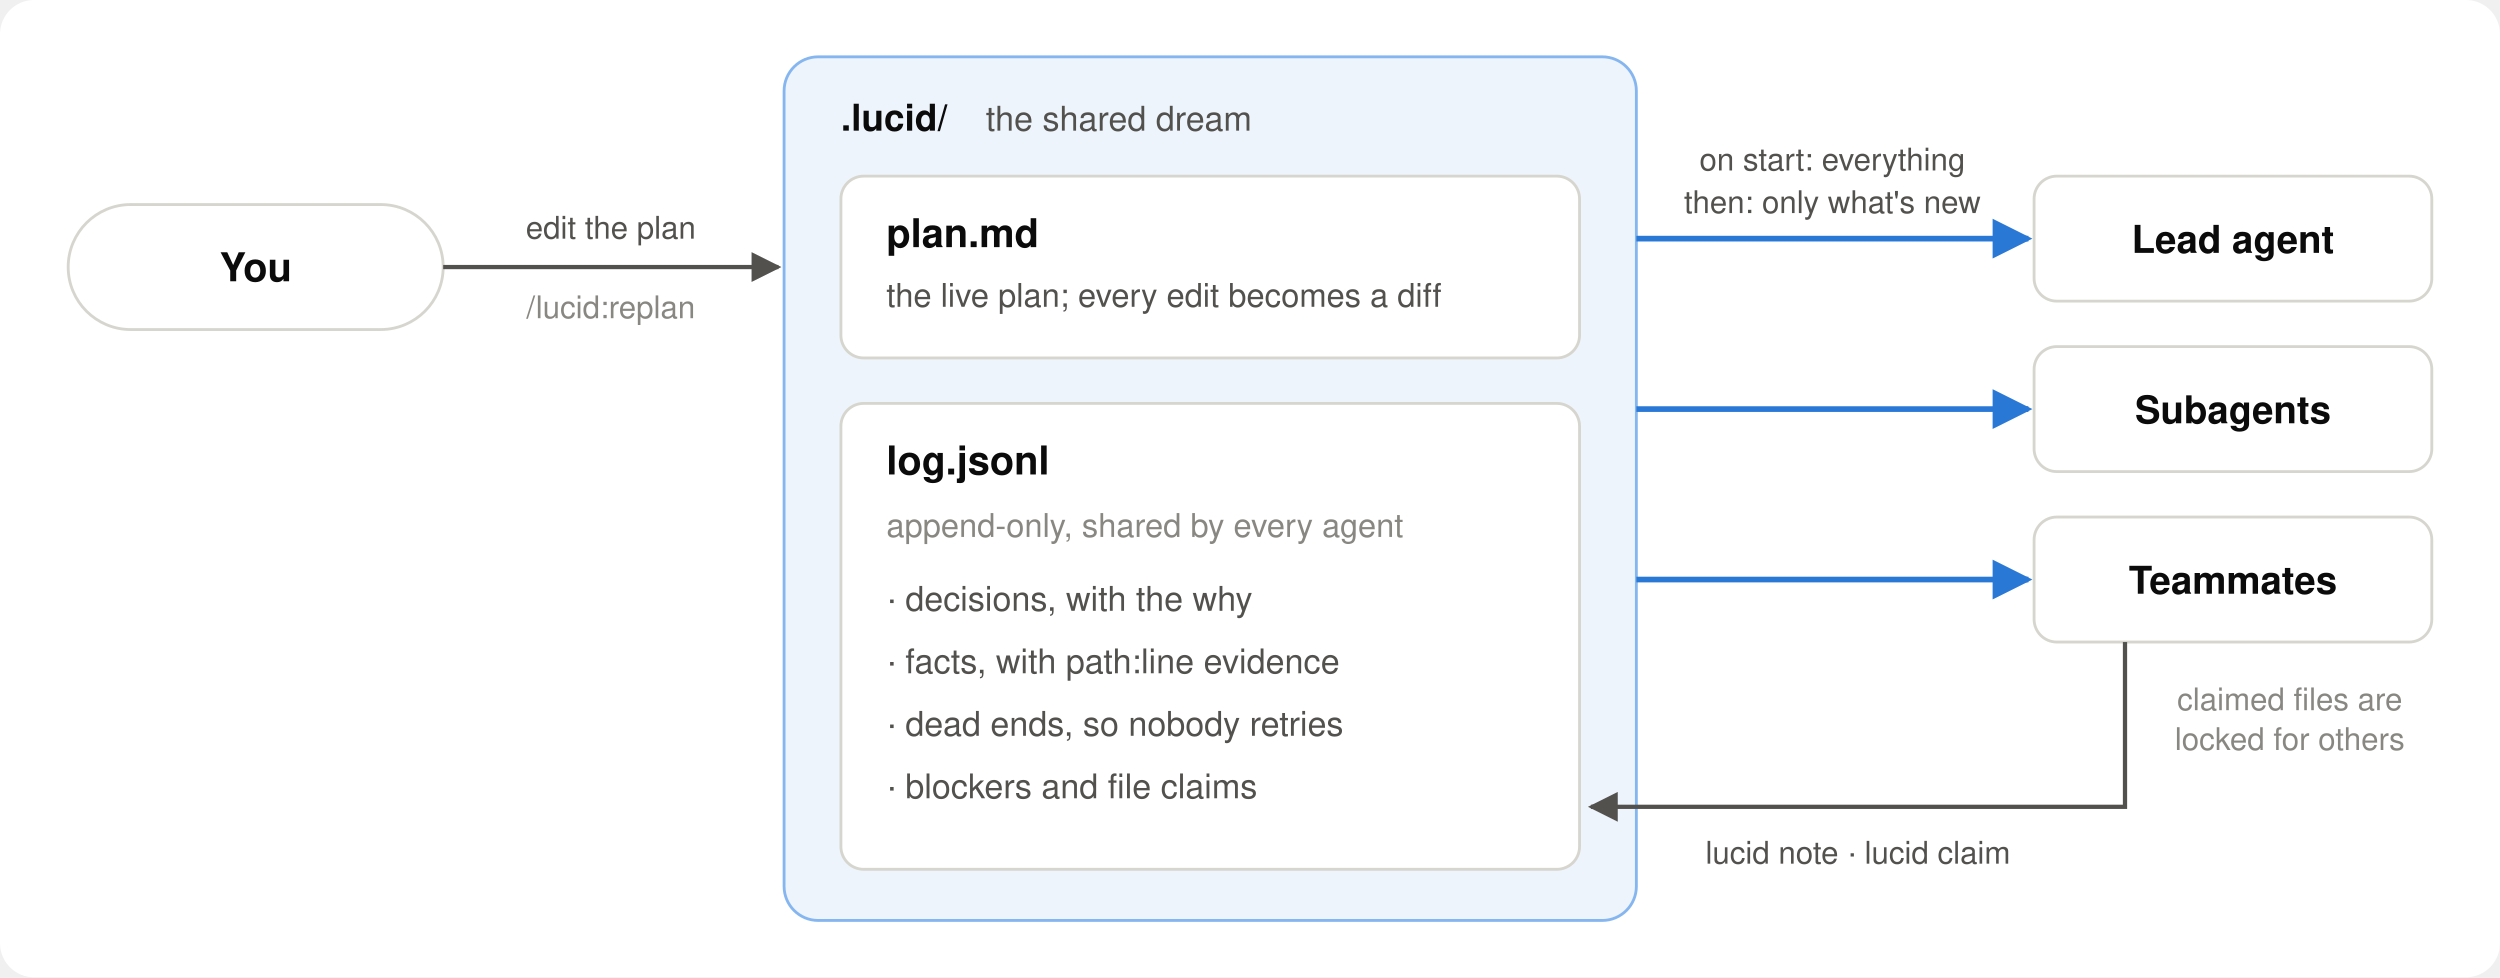
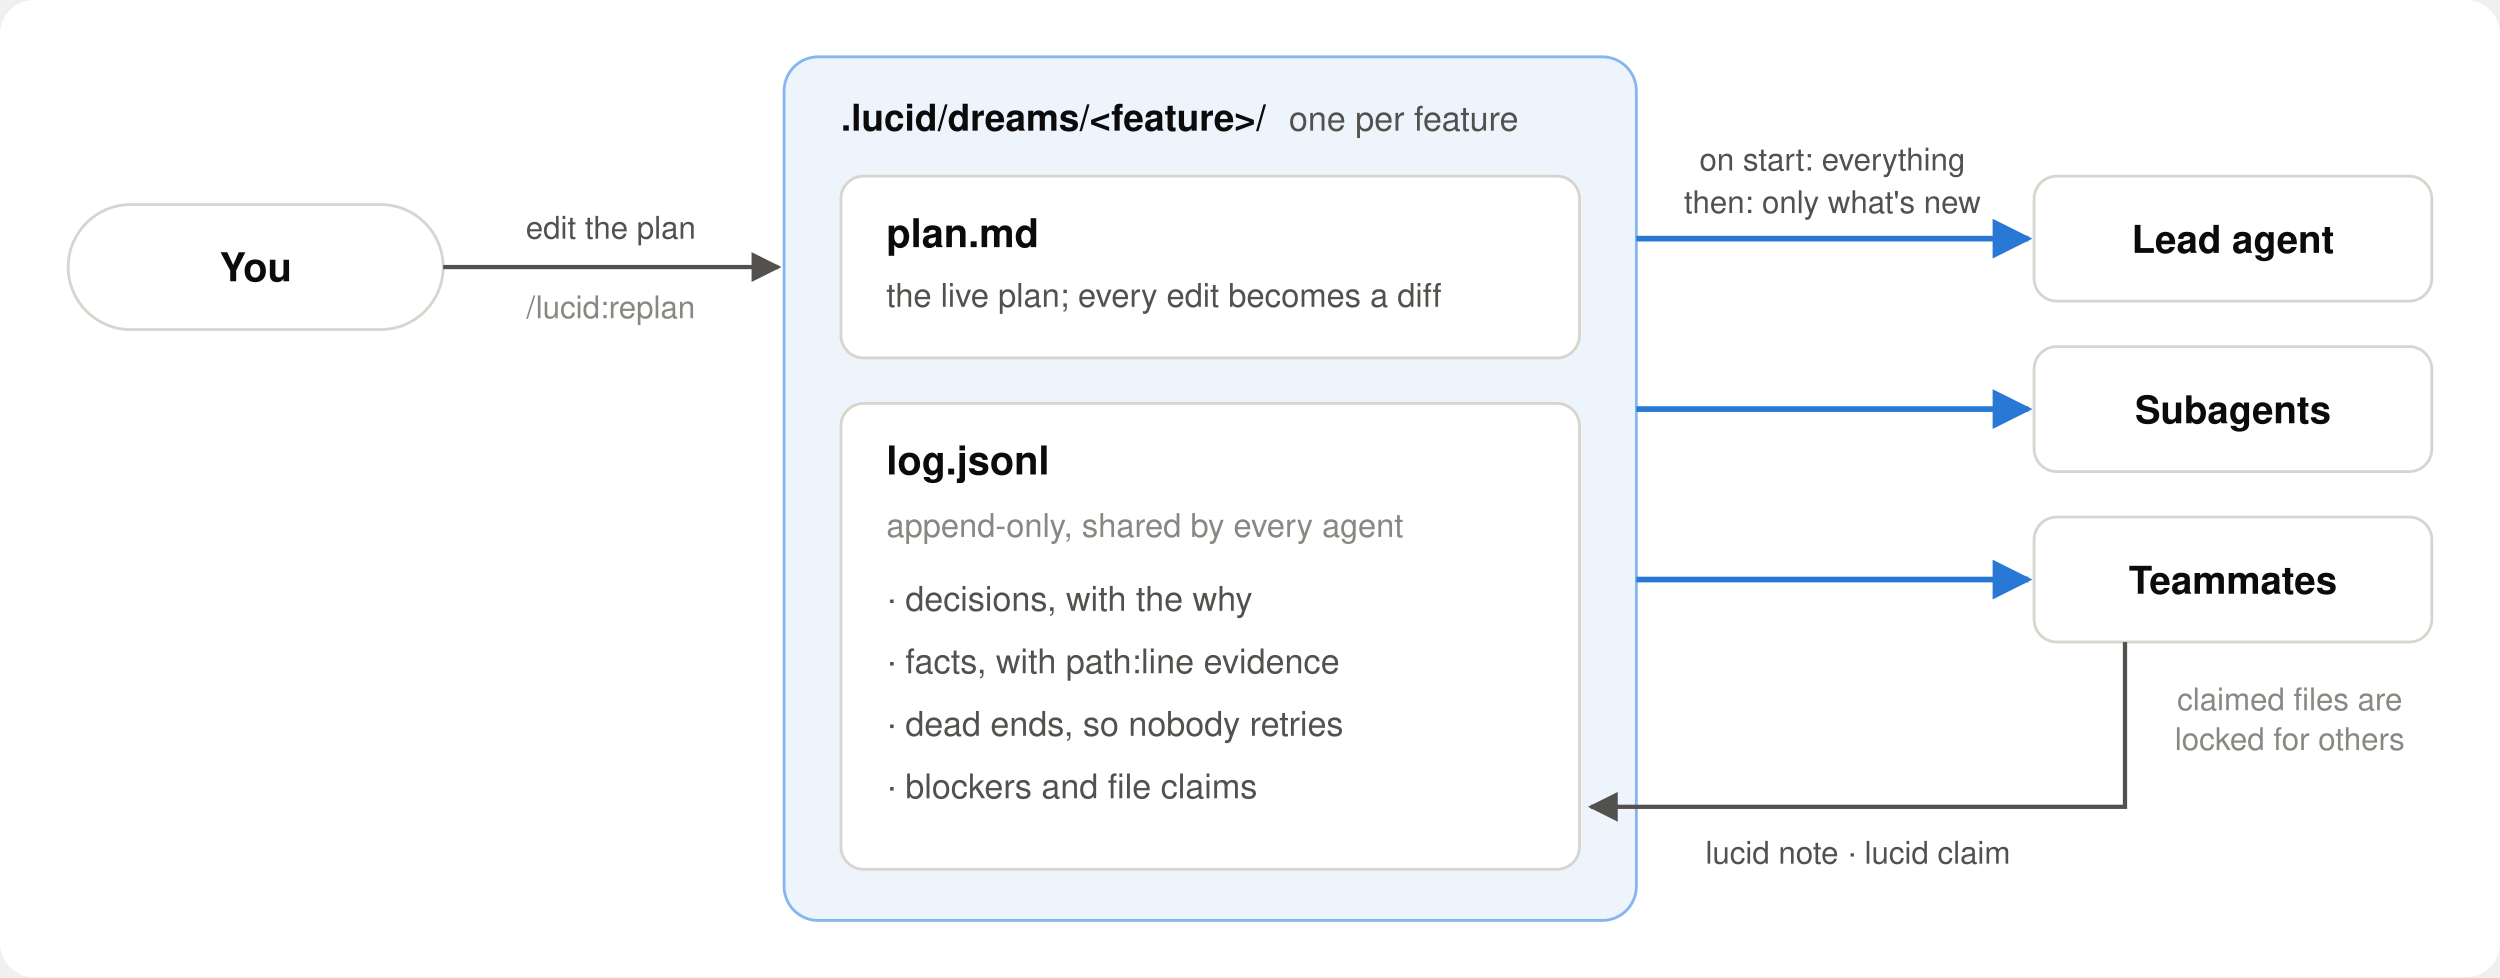
<svg xmlns="http://www.w3.org/2000/svg" width="880" height="344" viewBox="0 0 880 344" font-family="-apple-system,BlinkMacSystemFont,'Segoe UI',Helvetica,Arial,sans-serif">
  <defs>
    <marker id="a" viewBox="0 0 10 10" refX="9" refY="5" markerWidth="7" markerHeight="7" orient="auto-start-reverse">
      <path d="M0 0L10 5L0 10z" fill="#52514e" />
    </marker>
    <marker id="b" viewBox="0 0 10 10" refX="9" refY="5" markerWidth="7" markerHeight="7" orient="auto-start-reverse">
      <path d="M0 0L10 5L0 10z" fill="#2a78d6" />
    </marker>
  </defs>
  <rect width="880" height="344" rx="12" fill="#ffffff" />
  <rect x="24" y="72" width="132" height="44" rx="22" fill="#ffffff" stroke="#d6d5ce" />
  <text x="90" y="99" font-size="14" font-weight="600" fill="#0b0b0b" text-anchor="middle">You</text>
  <path d="M156 94H274" stroke="#52514e" stroke-width="1.5" fill="none" marker-end="url(#a)" />
  <text x="215" y="84" font-size="11" fill="#52514e" text-anchor="middle">edit the plan</text>
  <text x="215" y="112" font-size="11" fill="#898781" text-anchor="middle">/lucid:replan</text>
  <rect x="276" y="20" width="300" height="304" rx="12" fill="#eef4fc" stroke="#86b6ef" />
-   <text x="296" y="46" font-size="13" font-weight="600" fill="#0b0b0b">.lucid/</text>
-   <text x="347" y="46" font-size="12" fill="#52514e">the shared dream</text>
+   <text x="296" y="46" font-size="13" font-weight="600" fill="#0b0b0b">.lucid/dreams/&lt;feature&gt;/<tspan dx="8" font-size="12" font-weight="400" fill="#52514e">one per feature</tspan>
+   </text>
  <rect x="296" y="62" width="260" height="64" rx="8" fill="#ffffff" stroke="#d6d5ce" />
  <text x="312" y="87" font-size="14" font-weight="600" fill="#0b0b0b">plan.md</text>
  <text x="312" y="108" font-size="11.5" fill="#52514e">the live plan; every edit becomes a diff</text>
  <rect x="296" y="142" width="260" height="164" rx="8" fill="#ffffff" stroke="#d6d5ce" />
  <text x="312" y="167" font-size="14" font-weight="600" fill="#0b0b0b">log.jsonl</text>
  <text x="312" y="189" font-size="11.5" fill="#898781">append-only, shared by every agent</text>
  <g font-size="12" fill="#52514e">
    <text x="312" y="215">· decisions, with the why</text>
    <text x="312" y="237">· facts, with path:line evidence</text>
    <text x="312" y="259">· dead ends, so nobody retries</text>
    <text x="312" y="281">· blockers and file claims</text>
  </g>
  <g font-size="13.5" font-weight="600" fill="#0b0b0b" text-anchor="middle">
    <rect x="716" y="62" width="140" height="44" rx="8" fill="#ffffff" stroke="#d6d5ce" />
    <text x="786" y="89">Lead agent</text>
    <rect x="716" y="122" width="140" height="44" rx="8" fill="#ffffff" stroke="#d6d5ce" />
    <text x="786" y="149">Subagents</text>
    <rect x="716" y="182" width="140" height="44" rx="8" fill="#ffffff" stroke="#d6d5ce" />
    <text x="786" y="209">Teammates</text>
  </g>
  <g stroke="#2a78d6" stroke-width="2" fill="none">
    <path d="M576 84H714" marker-end="url(#b)" />
    <path d="M576 144H714" marker-end="url(#b)" />
    <path d="M576 204H714" marker-end="url(#b)" />
  </g>
  <g font-size="11" fill="#52514e" text-anchor="middle">
    <text x="645" y="60">on start: everything</text>
    <text x="645" y="75">then: only what's new</text>
  </g>
  <path d="M748 226V284H560" stroke="#52514e" stroke-width="1.5" fill="none" marker-end="url(#a)" />
  <text x="654" y="304" font-size="11" fill="#52514e" text-anchor="middle">lucid note · lucid claim</text>
  <text x="806" y="250" font-size="11" fill="#898781" text-anchor="middle">claimed files are</text>
  <text x="806" y="264" font-size="11" fill="#898781" text-anchor="middle">locked for others</text>
</svg>
